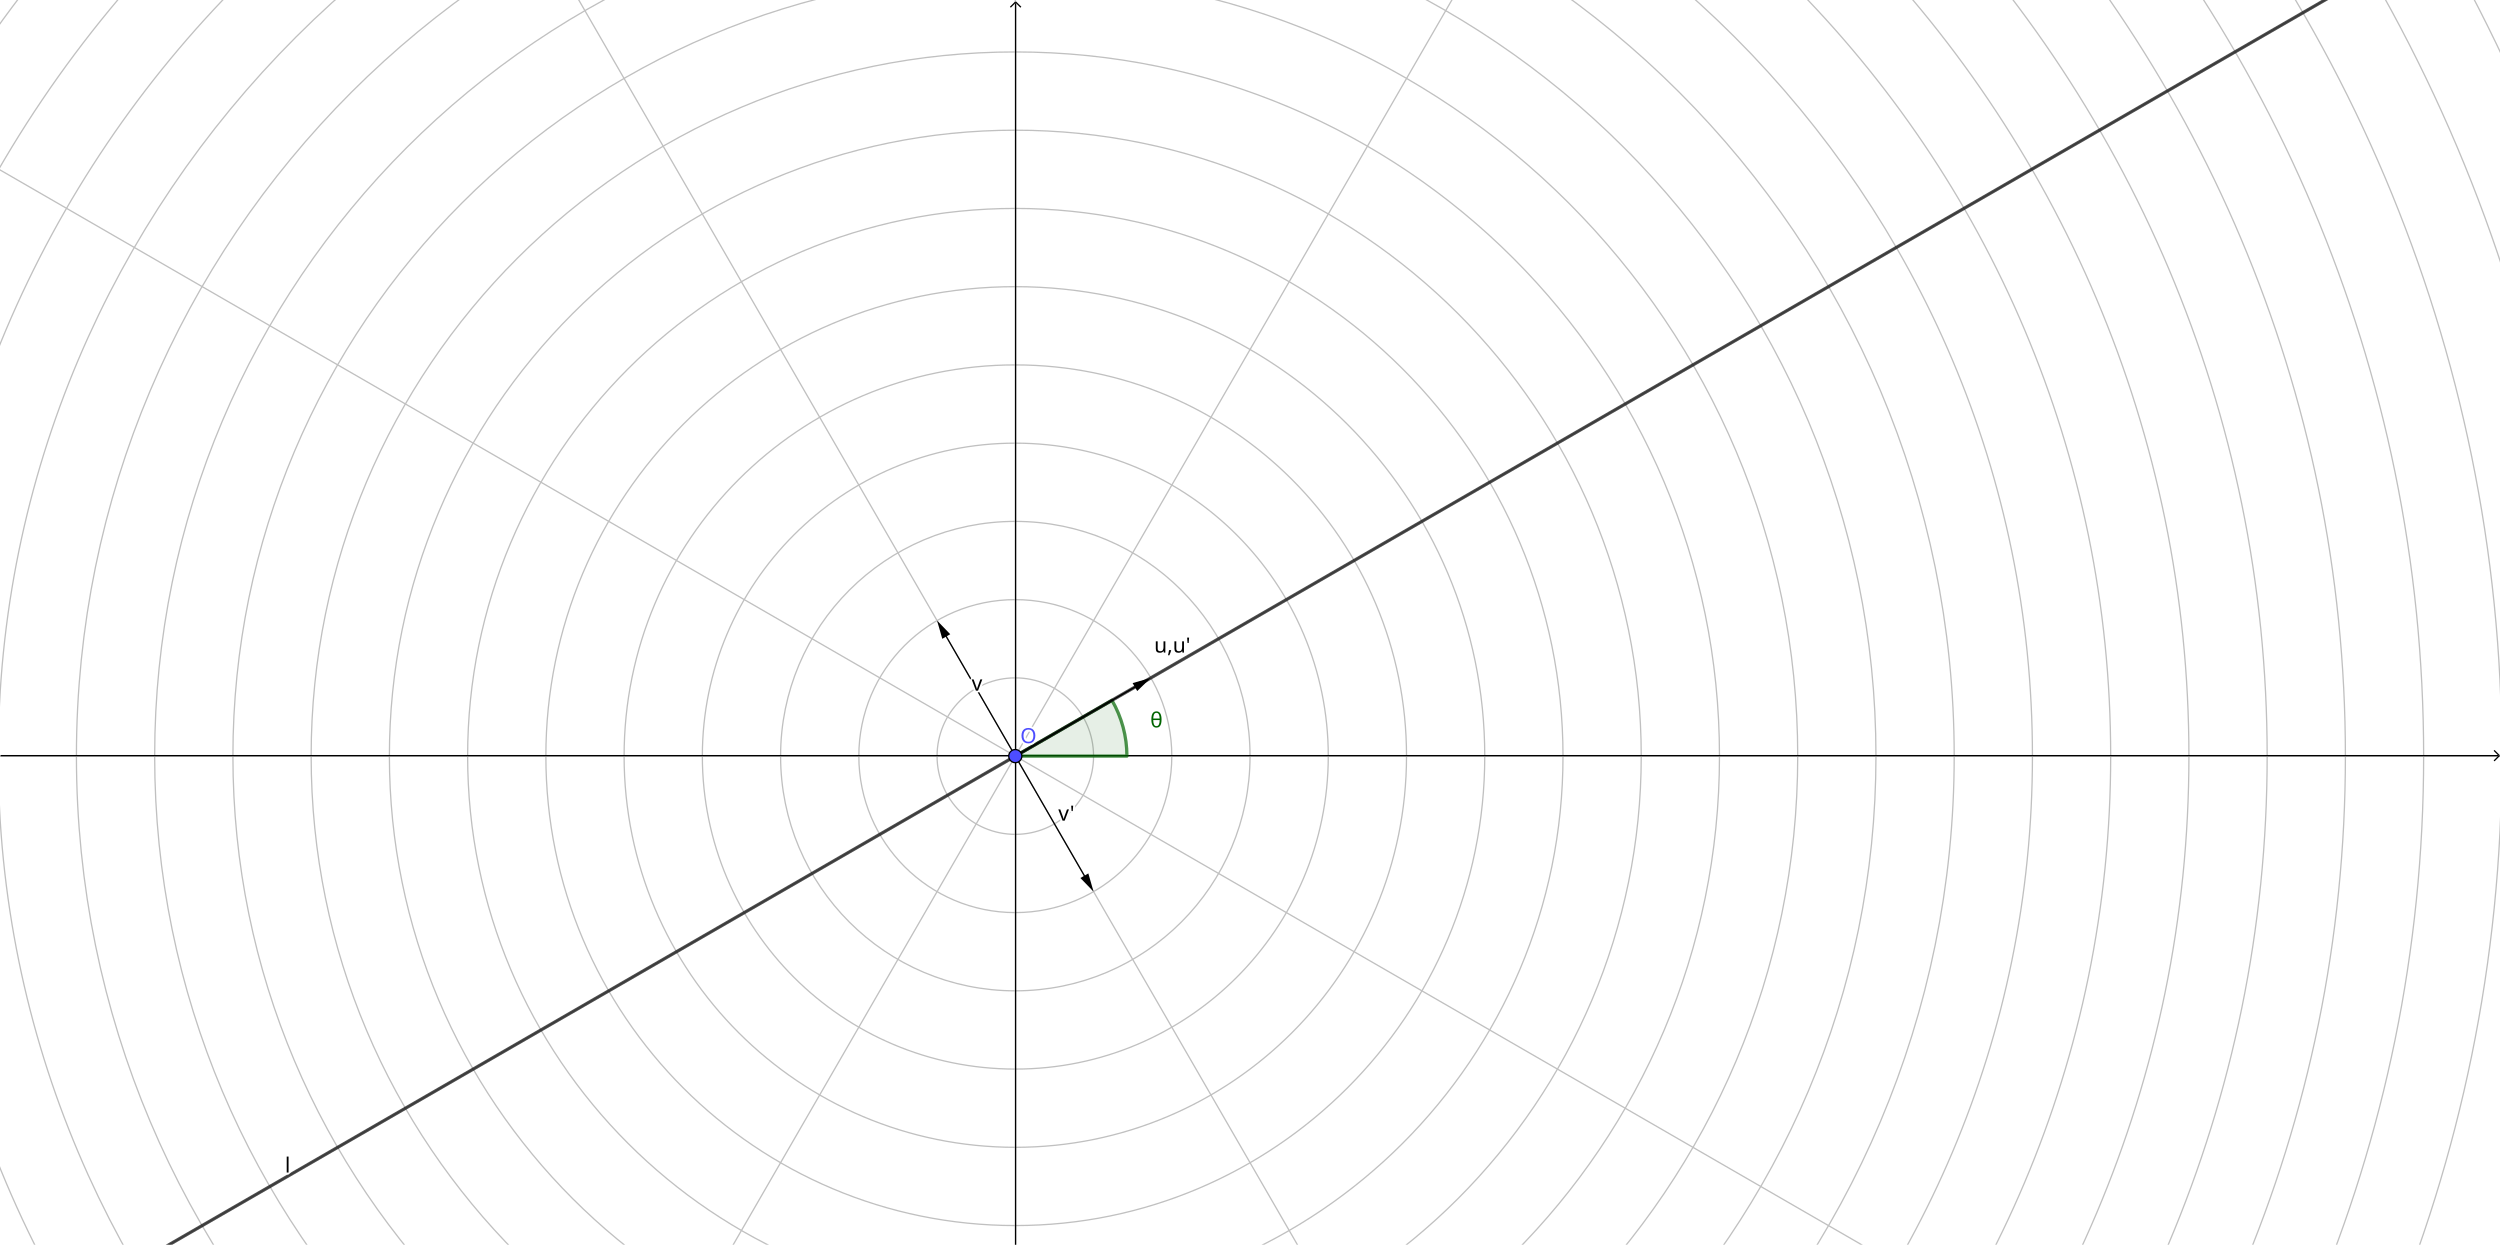
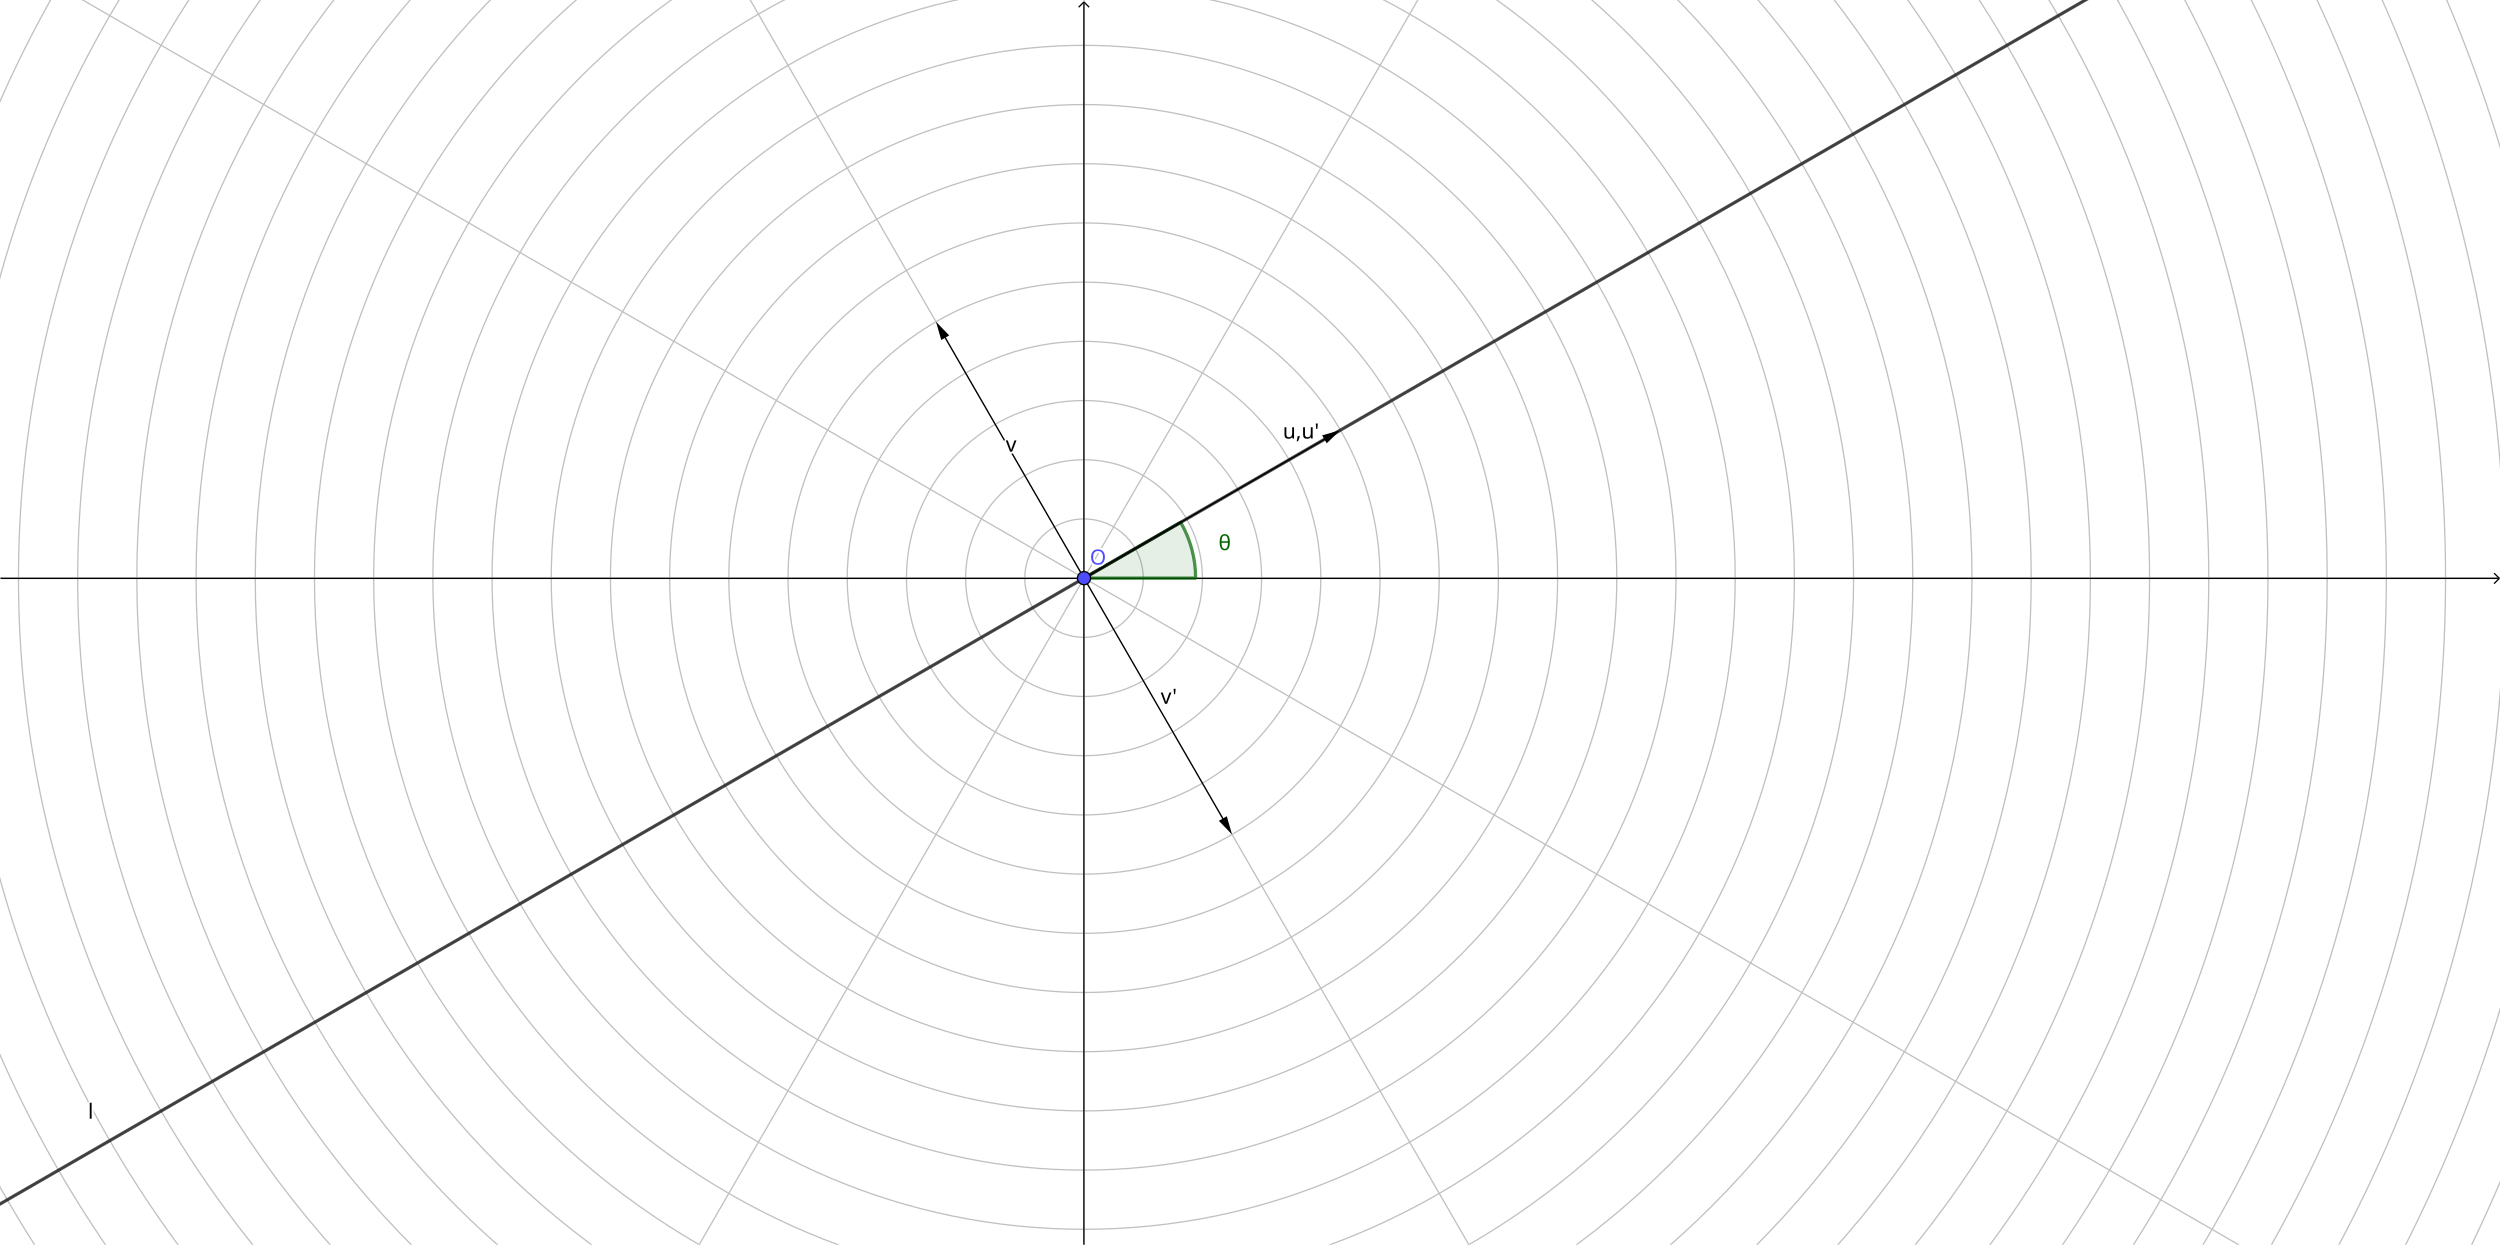
<svg xmlns="http://www.w3.org/2000/svg" version="1.1" width="1904" height="948">
  <defs>
-     <clipPath id="tGBPzTlEPatJ">
+     <clipPath id="srVztAzHrszK">
      <path fill="none" stroke="none" d=" M 0 0 L 1904 0 L 1904 948 L 0 948 L 0 0 Z" />
    </clipPath>
  </defs>
-   <g transform="scale(1,1)" clip-path="url(#tGBPzTlEPatJ)">
+   <g transform="scale(1,1)" clip-path="url(#srVztAzHrszK)">
    <g>
      <rect fill="rgb(255,255,255)" stroke="none" x="0" y="0" width="1904" height="948" fill-opacity="1" />
-       <path fill="none" stroke="rgb(192,192,192)" paint-order="fill stroke markers" d=" M 773.262 575.857 C 773.262 575.857 773.262 575.857 773.262 575.857 C 773.262 575.857 773.262 575.857 773.262 575.857 C 773.262 575.857 773.262 575.857 773.262 575.857 C 773.262 575.857 773.262 575.857 773.262 575.857 Z" stroke-opacity="1" stroke-linecap="round" stroke-linejoin="round" stroke-miterlimit="10" />
-       <path fill="none" stroke="rgb(192,192,192)" paint-order="fill stroke markers" d=" M 832.85 575.857 C 832.85 608.767 806.172 635.445 773.262 635.445 C 740.353 635.445 713.674 608.767 713.674 575.857 C 713.674 542.948 740.353 516.269 773.262 516.269 C 806.172 516.269 832.85 542.948 832.85 575.857 Z" stroke-opacity="1" stroke-linecap="round" stroke-linejoin="round" stroke-miterlimit="10" />
-       <path fill="none" stroke="rgb(192,192,192)" paint-order="fill stroke markers" d=" M 892.438 575.857 C 892.438 641.676 839.081 695.033 773.262 695.033 C 707.443 695.033 654.086 641.676 654.086 575.857 C 654.086 510.038 707.443 456.682 773.262 456.682 C 839.081 456.682 892.438 510.038 892.438 575.857 Z" stroke-opacity="1" stroke-linecap="round" stroke-linejoin="round" stroke-miterlimit="10" />
-       <path fill="none" stroke="rgb(192,192,192)" paint-order="fill stroke markers" d=" M 952.026 575.857 C 952.026 674.586 871.991 754.621 773.262 754.621 C 674.534 754.621 594.498 674.586 594.498 575.857 C 594.498 477.129 674.534 397.094 773.262 397.094 C 871.991 397.094 952.026 477.129 952.026 575.857 Z" stroke-opacity="1" stroke-linecap="round" stroke-linejoin="round" stroke-miterlimit="10" />
-       <path fill="none" stroke="rgb(192,192,192)" paint-order="fill stroke markers" d=" M 1011.614 575.857 C 1011.614 707.495 904.9 814.209 773.262 814.209 C 641.624 814.209 534.91 707.495 534.91 575.857 C 534.91 444.219 641.624 337.506 773.262 337.506 C 904.9 337.506 1011.614 444.219 1011.614 575.857 Z" stroke-opacity="1" stroke-linecap="round" stroke-linejoin="round" stroke-miterlimit="10" />
-       <path fill="none" stroke="rgb(192,192,192)" paint-order="fill stroke markers" d=" M 1071.202 575.857 C 1071.202 740.405 937.81 873.797 773.262 873.797 C 608.715 873.797 475.323 740.405 475.323 575.857 C 475.323 411.31 608.715 277.918 773.262 277.918 C 937.81 277.918 1071.202 411.31 1071.202 575.857 Z" stroke-opacity="1" stroke-linecap="round" stroke-linejoin="round" stroke-miterlimit="10" />
-       <path fill="none" stroke="rgb(192,192,192)" paint-order="fill stroke markers" d=" M 1130.79 575.857 C 1130.79 773.314 970.719 933.385 773.262 933.385 C 575.805 933.385 415.735 773.314 415.735 575.857 C 415.735 378.4 575.805 218.33 773.262 218.33 C 970.719 218.33 1130.79 378.4 1130.79 575.857 Z" stroke-opacity="1" stroke-linecap="round" stroke-linejoin="round" stroke-miterlimit="10" />
-       <path fill="none" stroke="rgb(192,192,192)" paint-order="fill stroke markers" d=" M 1190.378 575.857 C 1190.378 806.224 1003.629 992.973 773.262 992.973 C 542.896 992.973 356.147 806.224 356.147 575.857 C 356.147 345.491 542.896 158.742 773.262 158.742 C 1003.629 158.742 1190.378 345.491 1190.378 575.857 Z" stroke-opacity="1" stroke-linecap="round" stroke-linejoin="round" stroke-miterlimit="10" />
-       <path fill="none" stroke="rgb(192,192,192)" paint-order="fill stroke markers" d=" M 1249.966 575.857 C 1249.966 839.133 1036.538 1052.561 773.262 1052.561 C 509.986 1052.561 296.559 839.133 296.559 575.857 C 296.559 312.581 509.986 99.154 773.262 99.154 C 1036.538 99.154 1249.966 312.581 1249.966 575.857 Z" stroke-opacity="1" stroke-linecap="round" stroke-linejoin="round" stroke-miterlimit="10" />
-       <path fill="none" stroke="rgb(192,192,192)" paint-order="fill stroke markers" d=" M 1309.554 575.857 C 1309.554 872.043 1069.448 1112.149 773.262 1112.149 C 477.077 1112.149 236.971 872.043 236.971 575.857 C 236.971 279.672 477.077 39.566 773.262 39.566 C 1069.448 39.566 1309.554 279.672 1309.554 575.857 Z" stroke-opacity="1" stroke-linecap="round" stroke-linejoin="round" stroke-miterlimit="10" />
-       <path fill="none" stroke="rgb(192,192,192)" paint-order="fill stroke markers" d=" M 1369.142 575.857 C 1369.142 904.952 1102.357 1171.737 773.262 1171.737 C 444.167 1171.737 177.383 904.952 177.383 575.857 C 177.383 246.762 444.167 -20.022 773.262 -20.022 C 1102.357 -20.022 1369.142 246.762 1369.142 575.857 Z" stroke-opacity="1" stroke-linecap="round" stroke-linejoin="round" stroke-miterlimit="10" />
-       <path fill="none" stroke="rgb(192,192,192)" paint-order="fill stroke markers" d=" M 1428.729 575.857 C 1428.729 937.862 1135.267 1231.325 773.262 1231.325 C 411.258 1231.325 117.795 937.862 117.795 575.857 C 117.795 213.853 411.258 -79.61 773.262 -79.61 C 1135.267 -79.61 1428.729 213.853 1428.729 575.857 Z" stroke-opacity="1" stroke-linecap="round" stroke-linejoin="round" stroke-miterlimit="10" />
-       <path fill="none" stroke="rgb(192,192,192)" paint-order="fill stroke markers" d=" M 1488.317 575.857 C 1488.317 970.771 1168.176 1290.913 773.262 1290.913 C 378.348 1290.913 58.207 970.771 58.207 575.857 C 58.207 180.943 378.348 -139.198 773.262 -139.198 C 1168.176 -139.198 1488.317 180.943 1488.317 575.857 Z" stroke-opacity="1" stroke-linecap="round" stroke-linejoin="round" stroke-miterlimit="10" />
-       <path fill="none" stroke="rgb(192,192,192)" paint-order="fill stroke markers" d=" M 1547.905 575.857 C 1547.905 1003.681 1201.086 1350.5 773.262 1350.5 C 345.439 1350.5 -1.381 1003.681 -1.381 575.857 C -1.381 148.034 345.439 -198.786 773.262 -198.786 C 1201.086 -198.786 1547.905 148.034 1547.905 575.857 Z" stroke-opacity="1" stroke-linecap="round" stroke-linejoin="round" stroke-miterlimit="10" />
-       <path fill="none" stroke="rgb(192,192,192)" paint-order="fill stroke markers" d=" M 1607.493 575.857 C 1607.493 1036.59 1233.995 1410.088 773.262 1410.088 C 312.529 1410.088 -60.969 1036.59 -60.969 575.857 C -60.969 115.124 312.529 -258.374 773.262 -258.374 C 1233.995 -258.374 1607.493 115.124 1607.493 575.857 Z" stroke-opacity="1" stroke-linecap="round" stroke-linejoin="round" stroke-miterlimit="10" />
-       <path fill="none" stroke="rgb(192,192,192)" paint-order="fill stroke markers" d=" M 1667.081 575.857 C 1667.081 1069.5 1266.905 1469.676 773.262 1469.676 C 279.62 1469.676 -120.557 1069.5 -120.557 575.857 C -120.557 82.215 279.62 -317.962 773.262 -317.962 C 1266.905 -317.962 1667.081 82.215 1667.081 575.857 Z" stroke-opacity="1" stroke-linecap="round" stroke-linejoin="round" stroke-miterlimit="10" />
-       <path fill="none" stroke="rgb(192,192,192)" paint-order="fill stroke markers" d=" M 1726.669 575.857 C 1726.669 1102.409 1299.814 1529.264 773.262 1529.264 C 246.71 1529.264 -180.145 1102.409 -180.145 575.857 C -180.145 49.305 246.71 -377.55 773.262 -377.55 C 1299.814 -377.55 1726.669 49.305 1726.669 575.857 Z" stroke-opacity="1" stroke-linecap="round" stroke-linejoin="round" stroke-miterlimit="10" />
-       <path fill="none" stroke="rgb(192,192,192)" paint-order="fill stroke markers" d=" M 1786.257 575.857 C 1786.257 1135.319 1332.724 1588.852 773.262 1588.852 C 213.801 1588.852 -239.733 1135.319 -239.733 575.857 C -239.733 16.396 213.801 -437.137 773.262 -437.137 C 1332.724 -437.137 1786.257 16.396 1786.257 575.857 Z" stroke-opacity="1" stroke-linecap="round" stroke-linejoin="round" stroke-miterlimit="10" />
-       <path fill="none" stroke="rgb(192,192,192)" paint-order="fill stroke markers" d=" M 1845.845 575.857 C 1845.845 1168.228 1365.633 1648.44 773.262 1648.44 C 180.891 1648.44 -299.321 1168.228 -299.321 575.857 C -299.321 -16.514 180.891 -496.725 773.262 -496.725 C 1365.633 -496.725 1845.845 -16.514 1845.845 575.857 Z" stroke-opacity="1" stroke-linecap="round" stroke-linejoin="round" stroke-miterlimit="10" />
-       <path fill="none" stroke="rgb(192,192,192)" paint-order="fill stroke markers" d=" M 1905.433 575.857 C 1905.433 1201.138 1398.543 1708.028 773.262 1708.028 C 147.982 1708.028 -358.909 1201.138 -358.909 575.857 C -358.909 -49.423 147.982 -556.313 773.262 -556.313 C 1398.543 -556.313 1905.433 -49.423 1905.433 575.857 Z" stroke-opacity="1" stroke-linecap="round" stroke-linejoin="round" stroke-miterlimit="10" />
-       <path fill="none" stroke="rgb(192,192,192)" paint-order="fill stroke markers" d=" M 1965.021 575.857 C 1965.021 1234.047 1431.452 1767.616 773.262 1767.616 C 115.072 1767.616 -418.496 1234.047 -418.496 575.857 C -418.496 -82.333 115.072 -615.901 773.262 -615.901 C 1431.452 -615.901 1965.021 -82.333 1965.021 575.857 Z" stroke-opacity="1" stroke-linecap="round" stroke-linejoin="round" stroke-miterlimit="10" />
-       <path fill="none" stroke="rgb(192,192,192)" paint-order="fill stroke markers" d=" M 2024.609 575.857 C 2024.609 1266.957 1464.362 1827.204 773.262 1827.204 C 82.163 1827.204 -478.084 1266.957 -478.084 575.857 C -478.084 -115.242 82.163 -675.489 773.262 -675.489 C 1464.362 -675.489 2024.609 -115.242 2024.609 575.857 Z" stroke-opacity="1" stroke-linecap="round" stroke-linejoin="round" stroke-miterlimit="10" />
-       <path fill="none" stroke="rgb(192,192,192)" paint-order="fill stroke markers" d=" M 0 575.857 L 1904 575.857" stroke-opacity="1" stroke-linecap="round" stroke-linejoin="round" stroke-miterlimit="10" />
-       <path fill="none" stroke="rgb(192,192,192)" paint-order="fill stroke markers" d=" M 0 1022.301 L 1904 -76.974" stroke-opacity="1" stroke-linecap="round" stroke-linejoin="round" stroke-miterlimit="10" />
-       <path fill="none" stroke="rgb(192,192,192)" paint-order="fill stroke markers" d=" M 0 1915.187 L 1904 -1382.638" stroke-opacity="1" stroke-linecap="round" stroke-linejoin="round" stroke-miterlimit="10" />
-       <path fill="none" stroke="rgb(192,192,192)" paint-order="fill stroke markers" d=" M 773.262 0 L 773.262 948" stroke-opacity="1" stroke-linecap="round" stroke-linejoin="round" stroke-miterlimit="10" />
-       <path fill="none" stroke="rgb(192,192,192)" paint-order="fill stroke markers" d=" M 0 -763.472 L 1904 2534.353" stroke-opacity="1" stroke-linecap="round" stroke-linejoin="round" stroke-miterlimit="10" />
-       <path fill="none" stroke="rgb(192,192,192)" paint-order="fill stroke markers" d=" M 0 129.414 L 1904 1228.689" stroke-opacity="1" stroke-linecap="round" stroke-linejoin="round" stroke-miterlimit="10" />
-       <path fill="none" stroke="rgb(192,192,192)" paint-order="fill stroke markers" d=" M 0 575.857 L 1904 575.857" stroke-opacity="1" stroke-linecap="round" stroke-linejoin="round" stroke-miterlimit="10" />
-       <path fill="none" stroke="rgb(0,0,0)" paint-order="fill stroke markers" d=" M 773.5 2.5 L 773.5 948.5" stroke-opacity="1" stroke-miterlimit="10" />
-       <path fill="none" stroke="rgb(0,0,0)" paint-order="fill stroke markers" d=" M 773.5 1.5 L 769.5 5.5" stroke-opacity="1" stroke-miterlimit="10" />
-       <path fill="none" stroke="rgb(0,0,0)" paint-order="fill stroke markers" d=" M 773.5 1.5 L 777.5 5.5" stroke-opacity="1" stroke-miterlimit="10" />
-       <path fill="none" stroke="rgb(0,0,0)" paint-order="fill stroke markers" d=" M 0.5 575.5 L 1902.5 575.5" stroke-opacity="1" stroke-miterlimit="10" />
-       <path fill="none" stroke="rgb(0,0,0)" paint-order="fill stroke markers" d=" M 1903.5 575.5 L 1899.5 571.5" stroke-opacity="1" stroke-miterlimit="10" />
-       <path fill="none" stroke="rgb(0,0,0)" paint-order="fill stroke markers" d=" M 1903.5 575.5 L 1899.5 579.5" stroke-opacity="1" stroke-miterlimit="10" />
-       <path fill="rgb(0,100,0)" stroke="none" paint-order="stroke fill markers" d=" M 858.262 575.857 C 858.262 560.937 854.335 546.279 846.874 533.357 L 773.262 575.857 Z" fill-opacity="0.098" />
-       <path fill="none" stroke="rgb(0,100,0)" paint-order="fill stroke markers" d=" M 858.262 575.857 C 858.262 560.937 854.335 546.279 846.874 533.357 L 773.262 575.857 Z" stroke-opacity="0.698" stroke-linecap="round" stroke-linejoin="round" stroke-miterlimit="10" stroke-width="2.5" />
-       <text fill="rgb(0,100,0)" stroke="none" font-family="geogebra-sans-serif, sans-serif" font-size="16px" font-style="normal" font-weight="normal" text-decoration="normal" x="876" y="554" text-anchor="start" dominant-baseline="alphabetic" fill-opacity="1">θ</text>
-       <text fill="none" stroke="rgb(255,255,255)" font-family="geogebra-sans-serif, sans-serif" font-size="16px" font-style="normal" font-weight="normal" text-decoration="normal" x="876" y="554" text-anchor="start" dominant-baseline="alphabetic" stroke-opacity="1" stroke-linejoin="bevel" stroke-miterlimit="10" stroke-width="3">θ</text>
-       <text fill="rgb(0,100,0)" stroke="none" font-family="geogebra-sans-serif, sans-serif" font-size="16px" font-style="normal" font-weight="normal" text-decoration="normal" x="876" y="554" text-anchor="start" dominant-baseline="alphabetic" fill-opacity="1">θ</text>
-       <path fill="none" stroke="rgb(0,0,0)" paint-order="fill stroke markers" d=" M 120.032 953 L 1779.337 -5" stroke-opacity="0.698" stroke-linecap="round" stroke-linejoin="round" stroke-miterlimit="10" stroke-width="2.5" />
-       <text fill="rgb(0,0,0)" stroke="none" font-family="geogebra-sans-serif, sans-serif" font-size="16px" font-style="normal" font-weight="normal" text-decoration="normal" x="217" y="893" text-anchor="start" dominant-baseline="alphabetic" fill-opacity="1">l</text>
-       <text fill="none" stroke="rgb(255,255,255)" font-family="geogebra-sans-serif, sans-serif" font-size="16px" font-style="normal" font-weight="normal" text-decoration="normal" x="217" y="893" text-anchor="start" dominant-baseline="alphabetic" stroke-opacity="1" stroke-linejoin="bevel" stroke-miterlimit="10" stroke-width="3">l</text>
-       <text fill="rgb(0,0,0)" stroke="none" font-family="geogebra-sans-serif, sans-serif" font-size="16px" font-style="normal" font-weight="normal" text-decoration="normal" x="217" y="893" text-anchor="start" dominant-baseline="alphabetic" fill-opacity="1">l</text>
-       <path fill="none" stroke="rgb(0,0,0)" paint-order="fill stroke markers" d=" M 773.262 575.857 L 864.347 523.269" stroke-opacity="1" stroke-linecap="round" stroke-linejoin="round" stroke-miterlimit="10" />
-       <path fill="rgb(0,0,0)" stroke="none" paint-order="stroke fill markers" fill-rule="evenodd" d=" M 876.472 516.269 L 866.097 526.301 L 862.597 520.238 Z" fill-opacity="1" />
-       <text fill="rgb(0,0,0)" stroke="none" font-family="geogebra-sans-serif, sans-serif" font-size="16px" font-style="normal" font-weight="normal" text-decoration="normal" x="879" y="497" text-anchor="start" dominant-baseline="alphabetic" fill-opacity="1">u,u'</text>
-       <text fill="none" stroke="rgb(255,255,255)" font-family="geogebra-sans-serif, sans-serif" font-size="16px" font-style="normal" font-weight="normal" text-decoration="normal" x="879" y="497" text-anchor="start" dominant-baseline="alphabetic" stroke-opacity="1" stroke-linejoin="bevel" stroke-miterlimit="10" stroke-width="3">u,u'</text>
-       <text fill="rgb(0,0,0)" stroke="none" font-family="geogebra-sans-serif, sans-serif" font-size="16px" font-style="normal" font-weight="normal" text-decoration="normal" x="879" y="497" text-anchor="start" dominant-baseline="alphabetic" fill-opacity="1">u,u'</text>
-       <path fill="none" stroke="rgb(0,0,0)" paint-order="fill stroke markers" d=" M 773.262 575.857 L 720.674 484.772" stroke-opacity="1" stroke-linecap="round" stroke-linejoin="round" stroke-miterlimit="10" />
-       <path fill="rgb(0,0,0)" stroke="none" paint-order="stroke fill markers" fill-rule="evenodd" d=" M 713.674 472.648 L 723.705 483.022 L 717.643 486.522 Z" fill-opacity="1" />
-       <text fill="rgb(0,0,0)" stroke="none" font-family="geogebra-sans-serif, sans-serif" font-size="16px" font-style="normal" font-weight="normal" text-decoration="normal" x="740" y="526" text-anchor="start" dominant-baseline="alphabetic" fill-opacity="1">v</text>
-       <text fill="none" stroke="rgb(255,255,255)" font-family="geogebra-sans-serif, sans-serif" font-size="16px" font-style="normal" font-weight="normal" text-decoration="normal" x="740" y="526" text-anchor="start" dominant-baseline="alphabetic" stroke-opacity="1" stroke-linejoin="bevel" stroke-miterlimit="10" stroke-width="3">v</text>
-       <text fill="rgb(0,0,0)" stroke="none" font-family="geogebra-sans-serif, sans-serif" font-size="16px" font-style="normal" font-weight="normal" text-decoration="normal" x="740" y="526" text-anchor="start" dominant-baseline="alphabetic" fill-opacity="1">v</text>
-       <path fill="none" stroke="rgb(0,0,0)" paint-order="fill stroke markers" d=" M 773.262 575.857 L 825.85 666.942" stroke-opacity="1" stroke-linecap="round" stroke-linejoin="round" stroke-miterlimit="10" />
-       <path fill="rgb(0,0,0)" stroke="none" paint-order="stroke fill markers" fill-rule="evenodd" d=" M 832.85 679.067 L 822.819 668.692 L 828.881 665.192 Z" fill-opacity="1" />
-       <text fill="rgb(0,0,0)" stroke="none" font-family="geogebra-sans-serif, sans-serif" font-size="16px" font-style="normal" font-weight="normal" text-decoration="normal" x="806" y="625" text-anchor="start" dominant-baseline="alphabetic" fill-opacity="1">v'</text>
-       <text fill="none" stroke="rgb(255,255,255)" font-family="geogebra-sans-serif, sans-serif" font-size="16px" font-style="normal" font-weight="normal" text-decoration="normal" x="806" y="625" text-anchor="start" dominant-baseline="alphabetic" stroke-opacity="1" stroke-linejoin="bevel" stroke-miterlimit="10" stroke-width="3">v'</text>
-       <text fill="rgb(0,0,0)" stroke="none" font-family="geogebra-sans-serif, sans-serif" font-size="16px" font-style="normal" font-weight="normal" text-decoration="normal" x="806" y="625" text-anchor="start" dominant-baseline="alphabetic" fill-opacity="1">v'</text>
-       <path fill="rgb(77,77,255)" stroke="none" paint-order="stroke fill markers" d=" M 778.262 575.857 C 778.262 578.619 776.024 580.857 773.262 580.857 C 770.501 580.857 768.262 578.619 768.262 575.857 C 768.262 573.096 770.501 570.857 773.262 570.857 C 776.024 570.857 778.262 573.096 778.262 575.857 Z" fill-opacity="1" />
-       <path fill="none" stroke="rgb(0,0,0)" paint-order="fill stroke markers" d=" M 778.262 575.857 C 778.262 578.619 776.024 580.857 773.262 580.857 C 770.501 580.857 768.262 578.619 768.262 575.857 C 768.262 573.096 770.501 570.857 773.262 570.857 C 776.024 570.857 778.262 573.096 778.262 575.857 Z" stroke-opacity="1" stroke-linecap="round" stroke-linejoin="round" stroke-miterlimit="10" />
-       <text fill="rgb(77,77,255)" stroke="none" font-family="geogebra-sans-serif, sans-serif" font-size="16px" font-style="normal" font-weight="normal" text-decoration="normal" x="777" y="566" text-anchor="start" dominant-baseline="alphabetic" fill-opacity="1">O</text>
-       <text fill="none" stroke="rgb(255,255,255)" font-family="geogebra-sans-serif, sans-serif" font-size="16px" font-style="normal" font-weight="normal" text-decoration="normal" x="777" y="566" text-anchor="start" dominant-baseline="alphabetic" stroke-opacity="1" stroke-linejoin="bevel" stroke-miterlimit="10" stroke-width="3">O</text>
-       <text fill="rgb(77,77,255)" stroke="none" font-family="geogebra-sans-serif, sans-serif" font-size="16px" font-style="normal" font-weight="normal" text-decoration="normal" x="777" y="566" text-anchor="start" dominant-baseline="alphabetic" fill-opacity="1">O</text>
+       <path fill="none" stroke="rgb(192,192,192)" paint-order="fill stroke markers" d=" M 825.593 440.307 C 825.593 440.307 825.593 440.307 825.593 440.307 C 825.593 440.307 825.593 440.307 825.593 440.307 C 825.593 440.307 825.593 440.307 825.593 440.307 C 825.593 440.307 825.593 440.307 825.593 440.307 Z" stroke-opacity="1" stroke-linecap="round" stroke-linejoin="round" stroke-miterlimit="10" />
+       <path fill="none" stroke="rgb(192,192,192)" paint-order="fill stroke markers" d=" M 870.677 440.307 C 870.677 465.207 850.492 485.392 825.593 485.392 C 800.693 485.392 780.509 465.207 780.509 440.307 C 780.509 415.408 800.693 395.223 825.593 395.223 C 850.492 395.223 870.677 415.408 870.677 440.307 Z" stroke-opacity="1" stroke-linecap="round" stroke-linejoin="round" stroke-miterlimit="10" />
+       <path fill="none" stroke="rgb(192,192,192)" paint-order="fill stroke markers" d=" M 915.761 440.307 C 915.761 490.106 875.391 530.476 825.593 530.476 C 775.794 530.476 735.424 490.106 735.424 440.307 C 735.424 390.509 775.794 350.139 825.593 350.139 C 875.391 350.139 915.761 390.509 915.761 440.307 Z" stroke-opacity="1" stroke-linecap="round" stroke-linejoin="round" stroke-miterlimit="10" />
+       <path fill="none" stroke="rgb(192,192,192)" paint-order="fill stroke markers" d=" M 960.845 440.307 C 960.845 515.005 900.291 575.56 825.593 575.56 C 750.895 575.56 690.34 515.005 690.34 440.307 C 690.34 365.609 750.895 305.055 825.593 305.055 C 900.291 305.055 960.845 365.609 960.845 440.307 Z" stroke-opacity="1" stroke-linecap="round" stroke-linejoin="round" stroke-miterlimit="10" />
+       <path fill="none" stroke="rgb(192,192,192)" paint-order="fill stroke markers" d=" M 1005.93 440.307 C 1005.93 539.905 925.19 620.644 825.593 620.644 C 725.995 620.644 645.256 539.905 645.256 440.307 C 645.256 340.71 725.995 259.971 825.593 259.971 C 925.19 259.971 1005.93 340.71 1005.93 440.307 Z" stroke-opacity="1" stroke-linecap="round" stroke-linejoin="round" stroke-miterlimit="10" />
+       <path fill="none" stroke="rgb(192,192,192)" paint-order="fill stroke markers" d=" M 1051.014 440.307 C 1051.014 564.804 950.089 665.728 825.593 665.728 C 701.096 665.728 600.172 564.804 600.172 440.307 C 600.172 315.811 701.096 214.886 825.593 214.886 C 950.089 214.886 1051.014 315.811 1051.014 440.307 Z" stroke-opacity="1" stroke-linecap="round" stroke-linejoin="round" stroke-miterlimit="10" />
+       <path fill="none" stroke="rgb(192,192,192)" paint-order="fill stroke markers" d=" M 1096.098 440.307 C 1096.098 589.703 974.989 710.813 825.593 710.813 C 676.197 710.813 555.088 589.703 555.088 440.307 C 555.088 290.911 676.197 169.802 825.593 169.802 C 974.989 169.802 1096.098 290.911 1096.098 440.307 Z" stroke-opacity="1" stroke-linecap="round" stroke-linejoin="round" stroke-miterlimit="10" />
+       <path fill="none" stroke="rgb(192,192,192)" paint-order="fill stroke markers" d=" M 1141.182 440.307 C 1141.182 614.603 999.888 755.897 825.593 755.897 C 651.298 755.897 510.003 614.603 510.003 440.307 C 510.003 266.012 651.298 124.718 825.593 124.718 C 999.888 124.718 1141.182 266.012 1141.182 440.307 Z" stroke-opacity="1" stroke-linecap="round" stroke-linejoin="round" stroke-miterlimit="10" />
+       <path fill="none" stroke="rgb(192,192,192)" paint-order="fill stroke markers" d=" M 1186.266 440.307 C 1186.266 639.502 1024.787 800.981 825.593 800.981 C 626.398 800.981 464.919 639.502 464.919 440.307 C 464.919 241.113 626.398 79.634 825.593 79.634 C 1024.787 79.634 1186.266 241.113 1186.266 440.307 Z" stroke-opacity="1" stroke-linecap="round" stroke-linejoin="round" stroke-miterlimit="10" />
+       <path fill="none" stroke="rgb(192,192,192)" paint-order="fill stroke markers" d=" M 1231.35 440.307 C 1231.35 664.401 1049.687 846.065 825.593 846.065 C 601.499 846.065 419.835 664.401 419.835 440.307 C 419.835 216.214 601.499 34.55 825.593 34.55 C 1049.687 34.55 1231.35 216.214 1231.35 440.307 Z" stroke-opacity="1" stroke-linecap="round" stroke-linejoin="round" stroke-miterlimit="10" />
+       <path fill="none" stroke="rgb(192,192,192)" paint-order="fill stroke markers" d=" M 1276.435 440.307 C 1276.435 689.3 1074.586 891.149 825.593 891.149 C 576.6 891.149 374.751 689.3 374.751 440.307 C 374.751 191.314 576.6 -10.535 825.593 -10.535 C 1074.586 -10.535 1276.435 191.314 1276.435 440.307 Z" stroke-opacity="1" stroke-linecap="round" stroke-linejoin="round" stroke-miterlimit="10" />
+       <path fill="none" stroke="rgb(192,192,192)" paint-order="fill stroke markers" d=" M 1321.519 440.307 C 1321.519 714.2 1099.485 936.233 825.593 936.233 C 551.7 936.233 329.667 714.2 329.667 440.307 C 329.667 166.415 551.7 -55.619 825.593 -55.619 C 1099.485 -55.619 1321.519 166.415 1321.519 440.307 Z" stroke-opacity="1" stroke-linecap="round" stroke-linejoin="round" stroke-miterlimit="10" />
+       <path fill="none" stroke="rgb(192,192,192)" paint-order="fill stroke markers" d=" M 1366.603 440.307 C 1366.603 739.099 1124.384 981.318 825.593 981.318 C 526.801 981.318 284.582 739.099 284.582 440.307 C 284.582 141.516 526.801 -100.703 825.593 -100.703 C 1124.384 -100.703 1366.603 141.516 1366.603 440.307 Z" stroke-opacity="1" stroke-linecap="round" stroke-linejoin="round" stroke-miterlimit="10" />
+       <path fill="none" stroke="rgb(192,192,192)" paint-order="fill stroke markers" d=" M 1411.687 440.307 C 1411.687 763.998 1149.284 1026.402 825.593 1026.402 C 501.902 1026.402 239.498 763.998 239.498 440.307 C 239.498 116.616 501.902 -145.787 825.593 -145.787 C 1149.284 -145.787 1411.687 116.616 1411.687 440.307 Z" stroke-opacity="1" stroke-linecap="round" stroke-linejoin="round" stroke-miterlimit="10" />
+       <path fill="none" stroke="rgb(192,192,192)" paint-order="fill stroke markers" d=" M 1456.771 440.307 C 1456.771 788.898 1174.183 1071.486 825.593 1071.486 C 477.002 1071.486 194.414 788.898 194.414 440.307 C 194.414 91.717 477.002 -190.871 825.593 -190.871 C 1174.183 -190.871 1456.771 91.717 1456.771 440.307 Z" stroke-opacity="1" stroke-linecap="round" stroke-linejoin="round" stroke-miterlimit="10" />
+       <path fill="none" stroke="rgb(192,192,192)" paint-order="fill stroke markers" d=" M 1501.856 440.307 C 1501.856 813.797 1199.082 1116.57 825.593 1116.57 C 452.103 1116.57 149.33 813.797 149.33 440.307 C 149.33 66.818 452.103 -235.956 825.593 -235.956 C 1199.082 -235.956 1501.856 66.818 1501.856 440.307 Z" stroke-opacity="1" stroke-linecap="round" stroke-linejoin="round" stroke-miterlimit="10" />
+       <path fill="none" stroke="rgb(192,192,192)" paint-order="fill stroke markers" d=" M 1546.94 440.307 C 1546.94 838.696 1223.982 1161.654 825.593 1161.654 C 427.204 1161.654 104.246 838.696 104.246 440.307 C 104.246 41.918 427.204 -281.04 825.593 -281.04 C 1223.982 -281.04 1546.94 41.918 1546.94 440.307 Z" stroke-opacity="1" stroke-linecap="round" stroke-linejoin="round" stroke-miterlimit="10" />
+       <path fill="none" stroke="rgb(192,192,192)" paint-order="fill stroke markers" d=" M 1592.024 440.307 C 1592.024 863.596 1248.881 1206.739 825.593 1206.739 C 402.304 1206.739 59.161 863.596 59.161 440.307 C 59.161 17.019 402.304 -326.124 825.593 -326.124 C 1248.881 -326.124 1592.024 17.019 1592.024 440.307 Z" stroke-opacity="1" stroke-linecap="round" stroke-linejoin="round" stroke-miterlimit="10" />
+       <path fill="none" stroke="rgb(192,192,192)" paint-order="fill stroke markers" d=" M 1637.108 440.307 C 1637.108 888.495 1273.78 1251.823 825.593 1251.823 C 377.405 1251.823 14.077 888.495 14.077 440.307 C 14.077 -7.88 377.405 -371.208 825.593 -371.208 C 1273.78 -371.208 1637.108 -7.88 1637.108 440.307 Z" stroke-opacity="1" stroke-linecap="round" stroke-linejoin="round" stroke-miterlimit="10" />
+       <path fill="none" stroke="rgb(192,192,192)" paint-order="fill stroke markers" d=" M 1682.192 440.307 C 1682.192 913.394 1298.68 1296.907 825.593 1296.907 C 352.506 1296.907 -31.007 913.394 -31.007 440.307 C -31.007 -32.78 352.506 -416.292 825.593 -416.292 C 1298.68 -416.292 1682.192 -32.78 1682.192 440.307 Z" stroke-opacity="1" stroke-linecap="round" stroke-linejoin="round" stroke-miterlimit="10" />
+       <path fill="none" stroke="rgb(192,192,192)" paint-order="fill stroke markers" d=" M 1727.277 440.307 C 1727.277 938.294 1323.579 1341.991 825.593 1341.991 C 327.607 1341.991 -76.091 938.294 -76.091 440.307 C -76.091 -57.679 327.607 -461.376 825.593 -461.376 C 1323.579 -461.376 1727.277 -57.679 1727.277 440.307 Z" stroke-opacity="1" stroke-linecap="round" stroke-linejoin="round" stroke-miterlimit="10" />
+       <path fill="none" stroke="rgb(192,192,192)" paint-order="fill stroke markers" d=" M 1772.361 440.307 C 1772.361 963.193 1348.478 1387.075 825.593 1387.075 C 302.707 1387.075 -121.175 963.193 -121.175 440.307 C -121.175 -82.578 302.707 -506.461 825.593 -506.461 C 1348.478 -506.461 1772.361 -82.578 1772.361 440.307 Z" stroke-opacity="1" stroke-linecap="round" stroke-linejoin="round" stroke-miterlimit="10" />
+       <path fill="none" stroke="rgb(192,192,192)" paint-order="fill stroke markers" d=" M 1817.445 440.307 C 1817.445 988.092 1373.378 1432.16 825.593 1432.16 C 277.808 1432.16 -166.259 988.092 -166.259 440.307 C -166.259 -107.477 277.808 -551.545 825.593 -551.545 C 1373.378 -551.545 1817.445 -107.477 1817.445 440.307 Z" stroke-opacity="1" stroke-linecap="round" stroke-linejoin="round" stroke-miterlimit="10" />
+       <path fill="none" stroke="rgb(192,192,192)" paint-order="fill stroke markers" d=" M 1862.529 440.307 C 1862.529 1012.992 1398.277 1477.244 825.593 1477.244 C 252.909 1477.244 -211.344 1012.992 -211.344 440.307 C -211.344 -132.377 252.909 -596.629 825.593 -596.629 C 1398.277 -596.629 1862.529 -132.377 1862.529 440.307 Z" stroke-opacity="1" stroke-linecap="round" stroke-linejoin="round" stroke-miterlimit="10" />
+       <path fill="none" stroke="rgb(192,192,192)" paint-order="fill stroke markers" d=" M 1907.613 440.307 C 1907.613 1037.891 1423.176 1522.328 825.593 1522.328 C 228.009 1522.328 -256.428 1037.891 -256.428 440.307 C -256.428 -157.276 228.009 -641.713 825.593 -641.713 C 1423.176 -641.713 1907.613 -157.276 1907.613 440.307 Z" stroke-opacity="1" stroke-linecap="round" stroke-linejoin="round" stroke-miterlimit="10" />
+       <path fill="none" stroke="rgb(192,192,192)" paint-order="fill stroke markers" d=" M 1952.698 440.307 C 1952.698 1062.79 1448.076 1567.412 825.593 1567.412 C 203.11 1567.412 -301.512 1062.79 -301.512 440.307 C -301.512 -182.175 203.11 -686.797 825.593 -686.797 C 1448.076 -686.797 1952.698 -182.175 1952.698 440.307 Z" stroke-opacity="1" stroke-linecap="round" stroke-linejoin="round" stroke-miterlimit="10" />
+       <path fill="none" stroke="rgb(192,192,192)" paint-order="fill stroke markers" d=" M 1997.782 440.307 C 1997.782 1087.689 1472.975 1612.496 825.593 1612.496 C 178.211 1612.496 -346.596 1087.689 -346.596 440.307 C -346.596 -207.075 178.211 -731.882 825.593 -731.882 C 1472.975 -731.882 1997.782 -207.075 1997.782 440.307 Z" stroke-opacity="1" stroke-linecap="round" stroke-linejoin="round" stroke-miterlimit="10" />
+       <path fill="none" stroke="rgb(192,192,192)" paint-order="fill stroke markers" d=" M 0 440.307 L 1904 440.307" stroke-opacity="1" stroke-linecap="round" stroke-linejoin="round" stroke-miterlimit="10" />
+       <path fill="none" stroke="rgb(192,192,192)" paint-order="fill stroke markers" d=" M 0 916.964 L 1904 -182.311" stroke-opacity="1" stroke-linecap="round" stroke-linejoin="round" stroke-miterlimit="10" />
+       <path fill="none" stroke="rgb(192,192,192)" paint-order="fill stroke markers" d=" M 0 1870.276 L 1904 -1427.549" stroke-opacity="1" stroke-linecap="round" stroke-linejoin="round" stroke-miterlimit="10" />
+       <path fill="none" stroke="rgb(192,192,192)" paint-order="fill stroke markers" d=" M 825.593 0 L 825.593 948" stroke-opacity="1" stroke-linecap="round" stroke-linejoin="round" stroke-miterlimit="10" />
+       <path fill="none" stroke="rgb(192,192,192)" paint-order="fill stroke markers" d=" M 0 -989.661 L 1904 2308.164" stroke-opacity="1" stroke-linecap="round" stroke-linejoin="round" stroke-miterlimit="10" />
+       <path fill="none" stroke="rgb(192,192,192)" paint-order="fill stroke markers" d=" M 0 -36.349 L 1904 1062.926" stroke-opacity="1" stroke-linecap="round" stroke-linejoin="round" stroke-miterlimit="10" />
+       <path fill="none" stroke="rgb(192,192,192)" paint-order="fill stroke markers" d=" M 0 440.307 L 1904 440.307" stroke-opacity="1" stroke-linecap="round" stroke-linejoin="round" stroke-miterlimit="10" />
+       <path fill="none" stroke="rgb(0,0,0)" paint-order="fill stroke markers" d=" M 825.5 2.5 L 825.5 948.5" stroke-opacity="1" stroke-miterlimit="10" />
+       <path fill="none" stroke="rgb(0,0,0)" paint-order="fill stroke markers" d=" M 825.5 1.5 L 821.5 5.5" stroke-opacity="1" stroke-miterlimit="10" />
+       <path fill="none" stroke="rgb(0,0,0)" paint-order="fill stroke markers" d=" M 825.5 1.5 L 829.5 5.5" stroke-opacity="1" stroke-miterlimit="10" />
+       <path fill="none" stroke="rgb(0,0,0)" paint-order="fill stroke markers" d=" M 0.5 440.5 L 1902.5 440.5" stroke-opacity="1" stroke-miterlimit="10" />
+       <path fill="none" stroke="rgb(0,0,0)" paint-order="fill stroke markers" d=" M 1903.5 440.5 L 1899.5 436.5" stroke-opacity="1" stroke-miterlimit="10" />
+       <path fill="none" stroke="rgb(0,0,0)" paint-order="fill stroke markers" d=" M 1903.5 440.5 L 1899.5 444.5" stroke-opacity="1" stroke-miterlimit="10" />
+       <path fill="rgb(0,100,0)" stroke="none" paint-order="stroke fill markers" d=" M 910.593 440.307 C 910.593 425.387 906.665 410.729 899.205 397.807 L 825.593 440.307 Z" fill-opacity="0.098" />
+       <path fill="none" stroke="rgb(0,100,0)" paint-order="fill stroke markers" d=" M 910.593 440.307 C 910.593 425.387 906.665 410.729 899.205 397.807 L 825.593 440.307 Z" stroke-opacity="0.698" stroke-linecap="round" stroke-linejoin="round" stroke-miterlimit="10" stroke-width="2.5" />
+       <text fill="rgb(0,100,0)" stroke="none" font-family="geogebra-sans-serif, sans-serif" font-size="16px" font-style="normal" font-weight="normal" text-decoration="normal" x="928" y="419" text-anchor="start" dominant-baseline="alphabetic" fill-opacity="1">θ</text>
+       <text fill="none" stroke="rgb(255,255,255)" font-family="geogebra-sans-serif, sans-serif" font-size="16px" font-style="normal" font-weight="normal" text-decoration="normal" x="928" y="419" text-anchor="start" dominant-baseline="alphabetic" stroke-opacity="1" stroke-linejoin="bevel" stroke-miterlimit="10" stroke-width="3">θ</text>
+       <text fill="rgb(0,100,0)" stroke="none" font-family="geogebra-sans-serif, sans-serif" font-size="16px" font-style="normal" font-weight="normal" text-decoration="normal" x="928" y="419" text-anchor="start" dominant-baseline="alphabetic" fill-opacity="1">θ</text>
+       <path fill="none" stroke="rgb(0,0,0)" paint-order="fill stroke markers" d=" M -5 919.85 L 1596.888 -5" stroke-opacity="0.698" stroke-linecap="round" stroke-linejoin="round" stroke-miterlimit="10" stroke-width="2.5" />
+       <text fill="rgb(0,0,0)" stroke="none" font-family="geogebra-sans-serif, sans-serif" font-size="16px" font-style="normal" font-weight="normal" text-decoration="normal" x="67" y="852" text-anchor="start" dominant-baseline="alphabetic" fill-opacity="1">l</text>
+       <text fill="none" stroke="rgb(255,255,255)" font-family="geogebra-sans-serif, sans-serif" font-size="16px" font-style="normal" font-weight="normal" text-decoration="normal" x="67" y="852" text-anchor="start" dominant-baseline="alphabetic" stroke-opacity="1" stroke-linejoin="bevel" stroke-miterlimit="10" stroke-width="3">l</text>
+       <text fill="rgb(0,0,0)" stroke="none" font-family="geogebra-sans-serif, sans-serif" font-size="16px" font-style="normal" font-weight="normal" text-decoration="normal" x="67" y="852" text-anchor="start" dominant-baseline="alphabetic" fill-opacity="1">l</text>
+       <path fill="none" stroke="rgb(0,0,0)" paint-order="fill stroke markers" d=" M 825.593 440.307 L 1008.689 334.597" stroke-opacity="1" stroke-linecap="round" stroke-linejoin="round" stroke-miterlimit="10" />
+       <path fill="rgb(0,0,0)" stroke="none" paint-order="stroke fill markers" fill-rule="evenodd" d=" M 1020.813 327.597 L 1010.439 337.628 L 1006.939 331.566 Z" fill-opacity="1" />
+       <text fill="rgb(0,0,0)" stroke="none" font-family="geogebra-sans-serif, sans-serif" font-size="16px" font-style="normal" font-weight="normal" text-decoration="normal" x="977" y="334" text-anchor="start" dominant-baseline="alphabetic" fill-opacity="1">u,u'</text>
+       <text fill="none" stroke="rgb(255,255,255)" font-family="geogebra-sans-serif, sans-serif" font-size="16px" font-style="normal" font-weight="normal" text-decoration="normal" x="977" y="334" text-anchor="start" dominant-baseline="alphabetic" stroke-opacity="1" stroke-linejoin="bevel" stroke-miterlimit="10" stroke-width="3">u,u'</text>
+       <text fill="rgb(0,0,0)" stroke="none" font-family="geogebra-sans-serif, sans-serif" font-size="16px" font-style="normal" font-weight="normal" text-decoration="normal" x="977" y="334" text-anchor="start" dominant-baseline="alphabetic" fill-opacity="1">u,u'</text>
+       <path fill="none" stroke="rgb(0,0,0)" paint-order="fill stroke markers" d=" M 825.593 440.307 L 719.882 257.211" stroke-opacity="1" stroke-linecap="round" stroke-linejoin="round" stroke-miterlimit="10" />
+       <path fill="rgb(0,0,0)" stroke="none" paint-order="stroke fill markers" fill-rule="evenodd" d=" M 712.882 245.087 L 722.913 255.461 L 716.851 258.961 Z" fill-opacity="1" />
+       <text fill="rgb(0,0,0)" stroke="none" font-family="geogebra-sans-serif, sans-serif" font-size="16px" font-style="normal" font-weight="normal" text-decoration="normal" x="766" y="344" text-anchor="start" dominant-baseline="alphabetic" fill-opacity="1">v</text>
+       <text fill="none" stroke="rgb(255,255,255)" font-family="geogebra-sans-serif, sans-serif" font-size="16px" font-style="normal" font-weight="normal" text-decoration="normal" x="766" y="344" text-anchor="start" dominant-baseline="alphabetic" stroke-opacity="1" stroke-linejoin="bevel" stroke-miterlimit="10" stroke-width="3">v</text>
+       <text fill="rgb(0,0,0)" stroke="none" font-family="geogebra-sans-serif, sans-serif" font-size="16px" font-style="normal" font-weight="normal" text-decoration="normal" x="766" y="344" text-anchor="start" dominant-baseline="alphabetic" fill-opacity="1">v</text>
+       <path fill="none" stroke="rgb(0,0,0)" paint-order="fill stroke markers" d=" M 825.593 440.307 L 931.303 623.403" stroke-opacity="1" stroke-linecap="round" stroke-linejoin="round" stroke-miterlimit="10" />
+       <path fill="rgb(0,0,0)" stroke="none" paint-order="stroke fill markers" fill-rule="evenodd" d=" M 938.303 635.528 L 928.272 625.153 L 934.334 621.653 Z" fill-opacity="1" />
+       <text fill="rgb(0,0,0)" stroke="none" font-family="geogebra-sans-serif, sans-serif" font-size="16px" font-style="normal" font-weight="normal" text-decoration="normal" x="884" y="536" text-anchor="start" dominant-baseline="alphabetic" fill-opacity="1">v'</text>
+       <text fill="none" stroke="rgb(255,255,255)" font-family="geogebra-sans-serif, sans-serif" font-size="16px" font-style="normal" font-weight="normal" text-decoration="normal" x="884" y="536" text-anchor="start" dominant-baseline="alphabetic" stroke-opacity="1" stroke-linejoin="bevel" stroke-miterlimit="10" stroke-width="3">v'</text>
+       <text fill="rgb(0,0,0)" stroke="none" font-family="geogebra-sans-serif, sans-serif" font-size="16px" font-style="normal" font-weight="normal" text-decoration="normal" x="884" y="536" text-anchor="start" dominant-baseline="alphabetic" fill-opacity="1">v'</text>
+       <path fill="rgb(77,77,255)" stroke="none" paint-order="stroke fill markers" d=" M 830.593 440.307 C 830.593 443.069 828.354 445.307 825.593 445.307 C 822.831 445.307 820.593 443.069 820.593 440.307 C 820.593 437.546 822.831 435.307 825.593 435.307 C 828.354 435.307 830.593 437.546 830.593 440.307 Z" fill-opacity="1" />
+       <path fill="none" stroke="rgb(0,0,0)" paint-order="fill stroke markers" d=" M 830.593 440.307 C 830.593 443.069 828.354 445.307 825.593 445.307 C 822.831 445.307 820.593 443.069 820.593 440.307 C 820.593 437.546 822.831 435.307 825.593 435.307 C 828.354 435.307 830.593 437.546 830.593 440.307 Z" stroke-opacity="1" stroke-linecap="round" stroke-linejoin="round" stroke-miterlimit="10" />
+       <text fill="rgb(77,77,255)" stroke="none" font-family="geogebra-sans-serif, sans-serif" font-size="16px" font-style="normal" font-weight="normal" text-decoration="normal" x="830" y="430" text-anchor="start" dominant-baseline="alphabetic" fill-opacity="1">O</text>
+       <text fill="none" stroke="rgb(255,255,255)" font-family="geogebra-sans-serif, sans-serif" font-size="16px" font-style="normal" font-weight="normal" text-decoration="normal" x="830" y="430" text-anchor="start" dominant-baseline="alphabetic" stroke-opacity="1" stroke-linejoin="bevel" stroke-miterlimit="10" stroke-width="3">O</text>
+       <text fill="rgb(77,77,255)" stroke="none" font-family="geogebra-sans-serif, sans-serif" font-size="16px" font-style="normal" font-weight="normal" text-decoration="normal" x="830" y="430" text-anchor="start" dominant-baseline="alphabetic" fill-opacity="1">O</text>
    </g>
  </g>
</svg>
